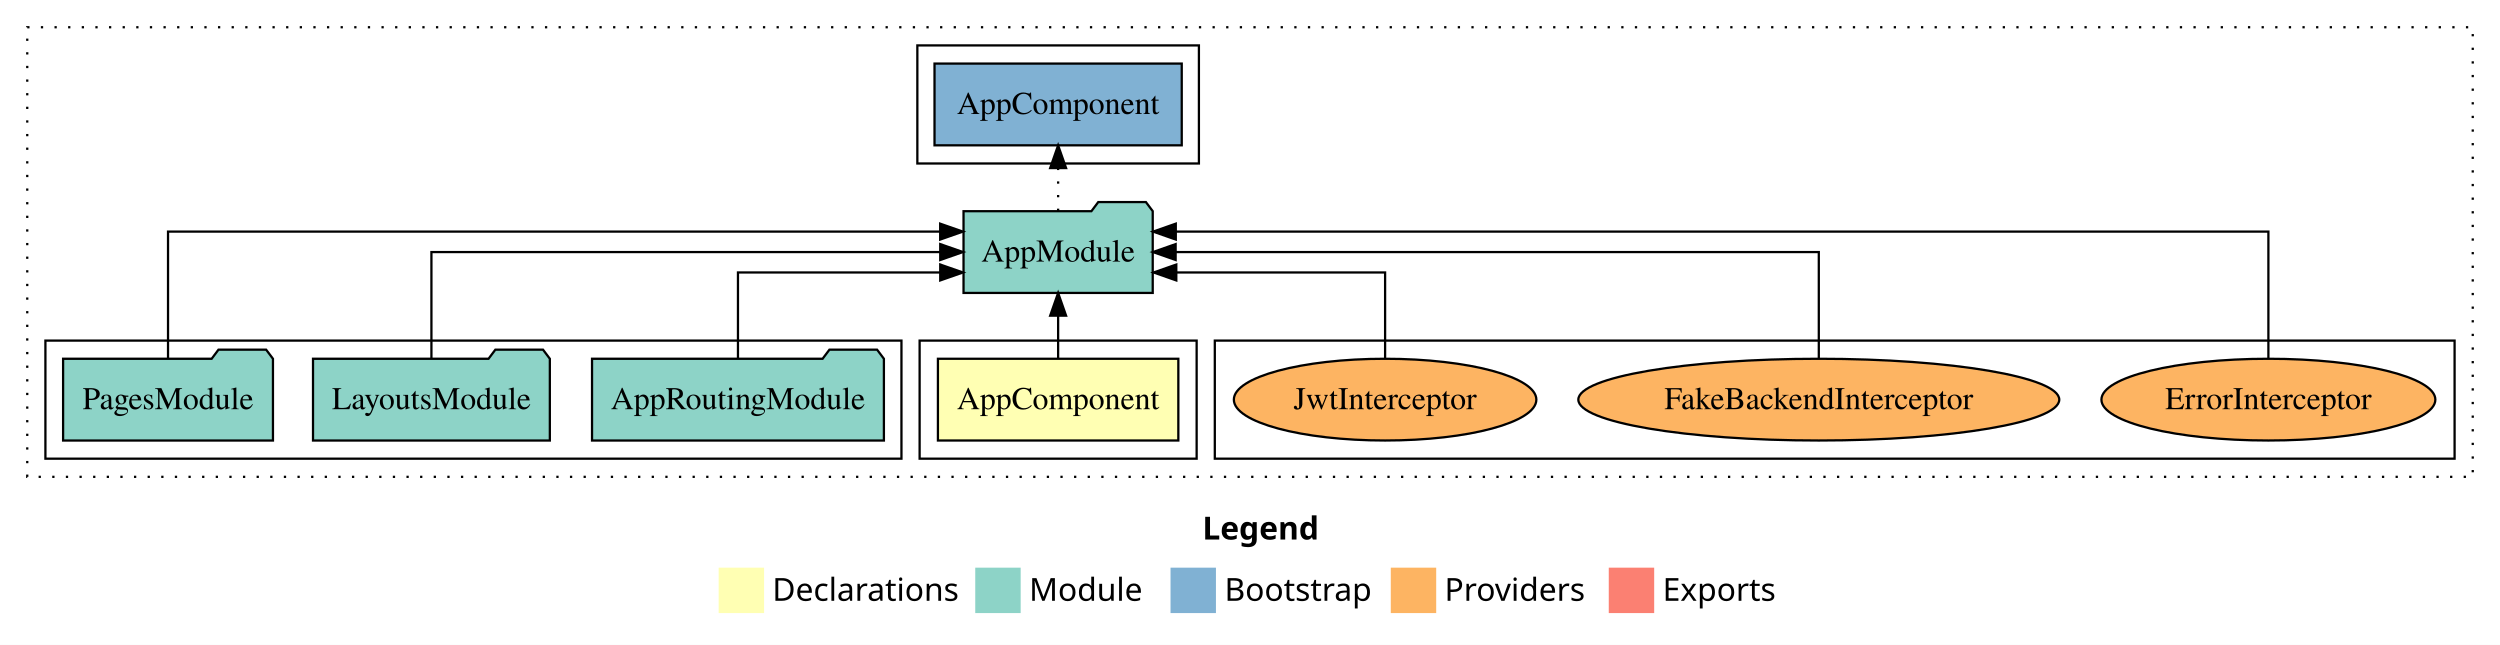
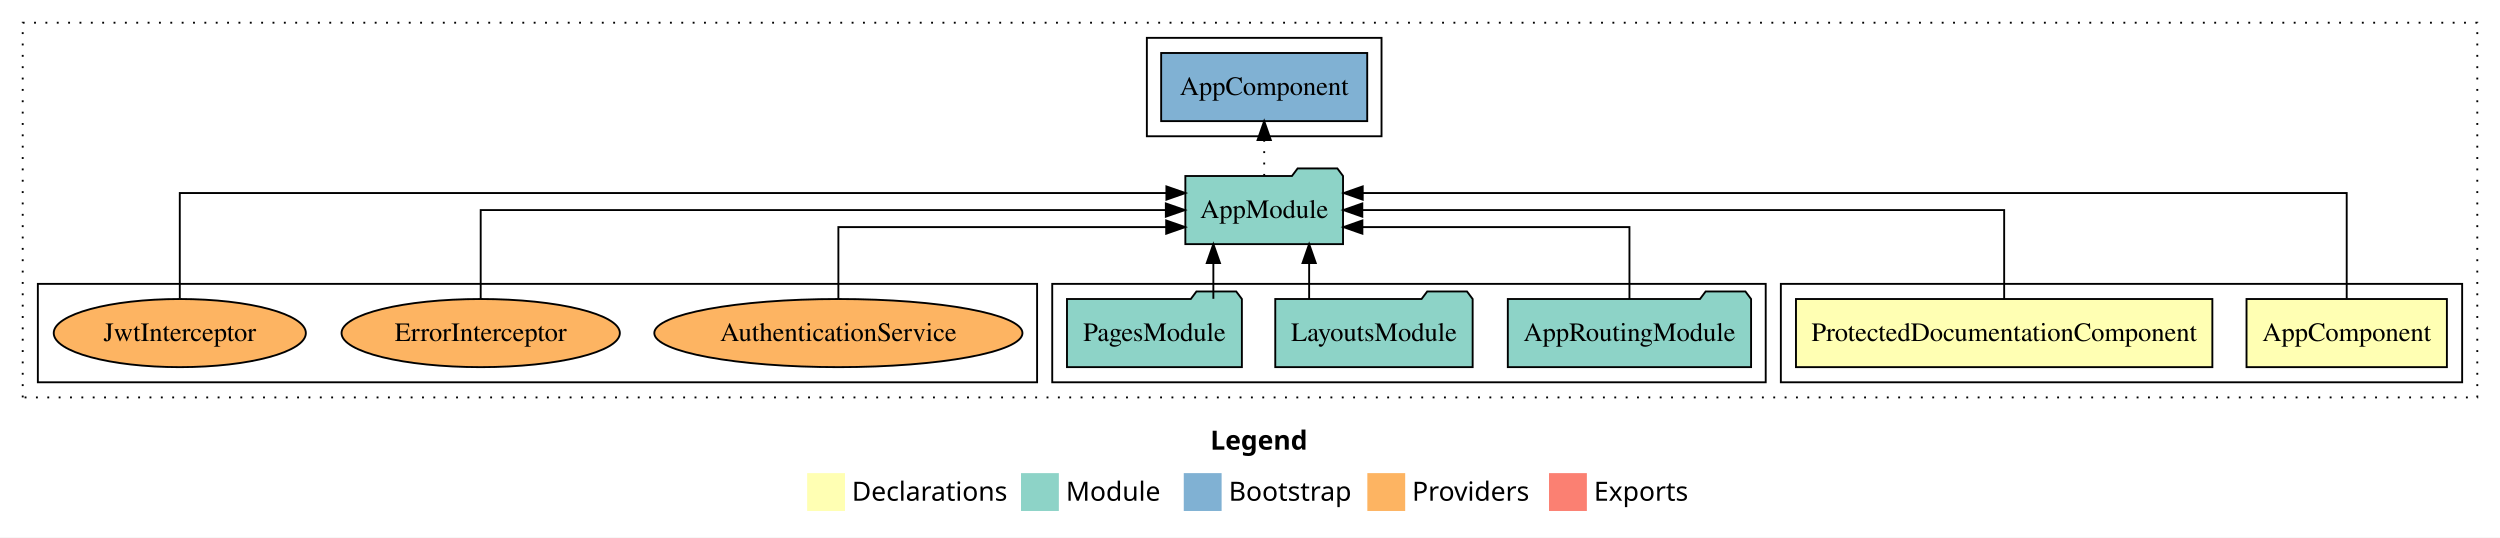
- <svg xmlns="http://www.w3.org/2000/svg" width="1101pt" height="284pt" viewBox="0.00 0.00 1101.00 284.00">
+ <svg xmlns="http://www.w3.org/2000/svg" width="1321pt" height="284pt" viewBox="0.00 0.00 1321.00 284.00">
  <g id="graph0" class="graph" transform="scale(1 1) rotate(0) translate(4 280)">
-     <polygon fill="white" stroke="transparent" points="-4,4 -4,-280 1097,-280 1097,4 -4,4" />
-     <text text-anchor="start" x="525.51" y="-42.4" font-family="Times-12" font-weight="bold" font-size="14.00">Legend</text>
-     <polygon fill="#ffffb3" stroke="transparent" points="312.5,-10 312.5,-30 332.5,-30 332.5,-10 312.5,-10" />
-     <text text-anchor="start" x="336.13" y="-15.4" font-family="Times-12" font-size="14.00">  Declarations</text>
-     <polygon fill="#8dd3c7" stroke="transparent" points="425.5,-10 425.5,-30 445.5,-30 445.5,-10 425.5,-10" />
-     <text text-anchor="start" x="449.23" y="-15.4" font-family="Times-12" font-size="14.00">  Module</text>
-     <polygon fill="#80b1d3" stroke="transparent" points="511.5,-10 511.5,-30 531.5,-30 531.5,-10 511.5,-10" />
-     <text text-anchor="start" x="535.28" y="-15.4" font-family="Times-12" font-size="14.00">  Bootstrap</text>
-     <polygon fill="#fdb462" stroke="transparent" points="608.5,-10 608.5,-30 628.5,-30 628.5,-10 608.5,-10" />
-     <text text-anchor="start" x="632.17" y="-15.4" font-family="Times-12" font-size="14.00">  Providers</text>
-     <polygon fill="#fb8072" stroke="transparent" points="704.5,-10 704.5,-30 724.5,-30 724.5,-10 704.5,-10" />
-     <text text-anchor="start" x="728.23" y="-15.4" font-family="Times-12" font-size="14.00">  Exports</text>
+     <polygon fill="white" stroke="transparent" points="-4,4 -4,-280 1317,-280 1317,4 -4,4" />
+     <text text-anchor="start" x="635.51" y="-42.4" font-family="Times-12" font-weight="bold" font-size="14.00">Legend</text>
+     <polygon fill="#ffffb3" stroke="transparent" points="422.5,-10 422.5,-30 442.5,-30 442.5,-10 422.5,-10" />
+     <text text-anchor="start" x="446.13" y="-15.4" font-family="Times-12" font-size="14.00">  Declarations</text>
+     <polygon fill="#8dd3c7" stroke="transparent" points="535.5,-10 535.5,-30 555.5,-30 555.5,-10 535.5,-10" />
+     <text text-anchor="start" x="559.23" y="-15.4" font-family="Times-12" font-size="14.00">  Module</text>
+     <polygon fill="#80b1d3" stroke="transparent" points="621.5,-10 621.5,-30 641.5,-30 641.5,-10 621.5,-10" />
+     <text text-anchor="start" x="645.28" y="-15.4" font-family="Times-12" font-size="14.00">  Bootstrap</text>
+     <polygon fill="#fdb462" stroke="transparent" points="718.5,-10 718.5,-30 738.5,-30 738.5,-10 718.5,-10" />
+     <text text-anchor="start" x="742.17" y="-15.4" font-family="Times-12" font-size="14.00">  Providers</text>
+     <polygon fill="#fb8072" stroke="transparent" points="814.5,-10 814.5,-30 834.5,-30 834.5,-10 814.5,-10" />
+     <text text-anchor="start" x="838.23" y="-15.4" font-family="Times-12" font-size="14.00">  Exports</text>
    <g id="clust1" class="cluster">
-       <polygon fill="none" stroke="black" stroke-dasharray="1,5" points="8,-70 8,-268 1085,-268 1085,-70 8,-70" />
+       <polygon fill="none" stroke="black" stroke-dasharray="1,5" points="8,-70 8,-268 1305,-268 1305,-70 8,-70" />
+     </g>
+     <g id="clust2" class="cluster">
+       <polygon fill="none" stroke="black" points="937,-78 937,-130 1297,-130 1297,-78 937,-78" />
+     </g>
+     <g id="clust5" class="cluster">
+       <polygon fill="none" stroke="black" points="552,-78 552,-130 929,-130 929,-78 552,-78" />
    </g>
    <g id="clust7" class="cluster">
-       <polygon fill="none" stroke="black" points="531,-78 531,-130 1077,-130 1077,-78 531,-78" />
+       <polygon fill="none" stroke="black" points="602,-208 602,-260 726,-260 726,-208 602,-208" />
    </g>
-     <g id="clust2" class="cluster">
-       <polygon fill="none" stroke="black" points="401,-78 401,-130 523,-130 523,-78 401,-78" />
-     </g>
-     <g id="clust6" class="cluster">
-       <polygon fill="none" stroke="black" points="400,-208 400,-260 524,-260 524,-208 400,-208" />
-     </g>
-     <g id="clust4" class="cluster">
-       <polygon fill="none" stroke="black" points="16,-78 16,-130 393,-130 393,-78 16,-78" />
+     <g id="clust8" class="cluster">
+       <polygon fill="none" stroke="black" points="16,-78 16,-130 544,-130 544,-78 16,-78" />
    </g>
    <g id="node1" class="node">
-       <polygon fill="#ffffb3" stroke="black" points="514.94,-122 409.06,-122 409.06,-86 514.94,-86 514.94,-122" />
-       <text text-anchor="middle" x="462" y="-99.8" font-family="Times,serif" font-size="14.00">AppComponent</text>
+       <polygon fill="#ffffb3" stroke="black" points="1288.94,-122 1183.06,-122 1183.06,-86 1288.94,-86 1288.94,-122" />
+       <text text-anchor="middle" x="1236" y="-99.8" font-family="Times,serif" font-size="14.00">AppComponent</text>
+     </g>
+     <g id="node3" class="node">
+       <polygon fill="#8dd3c7" stroke="black" points="705.66,-187 702.66,-191 681.66,-191 678.66,-187 622.34,-187 622.34,-151 705.66,-151 705.66,-187" />
+       <text text-anchor="middle" x="664" y="-164.8" font-family="Times,serif" font-size="14.00">AppModule</text>
+     </g>
+     <g id="edge1" class="edge">
+       <path fill="none" stroke="black" d="M1236,-122.29C1236,-144.21 1236,-178 1236,-178 1236,-178 716.06,-178 716.06,-178" />
+       <polygon fill="black" stroke="black" points="716.06,-174.5 706.06,-178 716.06,-181.5 716.06,-174.5" />
    </g>
    <g id="node2" class="node">
-       <polygon fill="#8dd3c7" stroke="black" points="503.66,-187 500.66,-191 479.66,-191 476.66,-187 420.34,-187 420.34,-151 503.66,-151 503.66,-187" />
-       <text text-anchor="middle" x="462" y="-164.8" font-family="Times,serif" font-size="14.00">AppModule</text>
+       <polygon fill="#ffffb3" stroke="black" points="1165.01,-122 944.99,-122 944.99,-86 1165.01,-86 1165.01,-122" />
+       <text text-anchor="middle" x="1055" y="-99.8" font-family="Times,serif" font-size="14.00">ProtectedDocumentationComponent</text>
    </g>
-     <g id="edge1" class="edge">
-       <path fill="none" stroke="black" d="M462,-122.11C462,-122.11 462,-140.99 462,-140.99" />
-       <polygon fill="black" stroke="black" points="458.5,-140.99 462,-150.99 465.5,-140.99 458.5,-140.99" />
+     <g id="edge2" class="edge">
+       <path fill="none" stroke="black" d="M1055,-122.11C1055,-141.34 1055,-169 1055,-169 1055,-169 715.84,-169 715.84,-169" />
+       <polygon fill="black" stroke="black" points="715.84,-165.5 705.84,-169 715.84,-172.5 715.84,-165.5" />
+     </g>
+     <g id="node7" class="node">
+       <polygon fill="#80b1d3" stroke="black" points="718.44,-252 609.56,-252 609.56,-216 718.44,-216 718.44,-252" />
+       <text text-anchor="middle" x="664" y="-229.8" font-family="Times,serif" font-size="14.00">AppComponent </text>
+     </g>
+     <g id="edge6" class="edge">
+       <path fill="none" stroke="black" stroke-dasharray="1,5" d="M664,-187.11C664,-187.11 664,-205.99 664,-205.99" />
+       <polygon fill="black" stroke="black" points="660.5,-205.99 664,-215.99 667.5,-205.99 660.5,-205.99" />
+     </g>
+     <g id="node4" class="node">
+       <polygon fill="#8dd3c7" stroke="black" points="921.27,-122 918.27,-126 897.27,-126 894.27,-122 792.73,-122 792.73,-86 921.27,-86 921.27,-122" />
+       <text text-anchor="middle" x="857" y="-99.8" font-family="Times,serif" font-size="14.00">AppRoutingModule</text>
+     </g>
+     <g id="edge3" class="edge">
+       <path fill="none" stroke="black" d="M857,-122.03C857,-138.4 857,-160 857,-160 857,-160 715.88,-160 715.88,-160" />
+       <polygon fill="black" stroke="black" points="715.88,-156.5 705.88,-160 715.88,-163.5 715.88,-156.5" />
+     </g>
+     <g id="node5" class="node">
+       <polygon fill="#8dd3c7" stroke="black" points="774.15,-122 771.15,-126 750.15,-126 747.15,-122 669.85,-122 669.85,-86 774.15,-86 774.15,-122" />
+       <text text-anchor="middle" x="722" y="-99.8" font-family="Times,serif" font-size="14.00">LayoutsModule</text>
+     </g>
+     <g id="edge4" class="edge">
+       <path fill="none" stroke="black" d="M687.75,-122.11C687.75,-122.11 687.75,-140.99 687.75,-140.99" />
+       <polygon fill="black" stroke="black" points="684.25,-140.99 687.75,-150.99 691.25,-140.99 684.25,-140.99" />
    </g>
    <g id="node6" class="node">
-       <polygon fill="#80b1d3" stroke="black" points="516.44,-252 407.56,-252 407.56,-216 516.44,-216 516.44,-252" />
-       <text text-anchor="middle" x="462" y="-229.8" font-family="Times,serif" font-size="14.00">AppComponent </text>
+       <polygon fill="#8dd3c7" stroke="black" points="652.21,-122 649.21,-126 628.21,-126 625.21,-122 559.79,-122 559.79,-86 652.21,-86 652.21,-122" />
+       <text text-anchor="middle" x="606" y="-99.8" font-family="Times,serif" font-size="14.00">PagesModule</text>
    </g>
    <g id="edge5" class="edge">
-       <path fill="none" stroke="black" stroke-dasharray="1,5" d="M462,-187.11C462,-187.11 462,-205.99 462,-205.99" />
-       <polygon fill="black" stroke="black" points="458.5,-205.99 462,-215.99 465.5,-205.99 458.5,-205.99" />
-     </g>
-     <g id="node3" class="node">
-       <polygon fill="#8dd3c7" stroke="black" points="385.27,-122 382.27,-126 361.27,-126 358.27,-122 256.73,-122 256.73,-86 385.27,-86 385.27,-122" />
-       <text text-anchor="middle" x="321" y="-99.8" font-family="Times,serif" font-size="14.00">AppRoutingModule</text>
-     </g>
-     <g id="edge2" class="edge">
-       <path fill="none" stroke="black" d="M321,-122.03C321,-138.4 321,-160 321,-160 321,-160 410.08,-160 410.08,-160" />
-       <polygon fill="black" stroke="black" points="410.08,-163.5 420.08,-160 410.08,-156.5 410.08,-163.5" />
-     </g>
-     <g id="node4" class="node">
-       <polygon fill="#8dd3c7" stroke="black" points="238.15,-122 235.15,-126 214.15,-126 211.15,-122 133.85,-122 133.85,-86 238.15,-86 238.15,-122" />
-       <text text-anchor="middle" x="186" y="-99.8" font-family="Times,serif" font-size="14.00">LayoutsModule</text>
-     </g>
-     <g id="edge3" class="edge">
-       <path fill="none" stroke="black" d="M186,-122.11C186,-141.34 186,-169 186,-169 186,-169 410.08,-169 410.08,-169" />
-       <polygon fill="black" stroke="black" points="410.08,-172.5 420.08,-169 410.08,-165.5 410.08,-172.5" />
-     </g>
-     <g id="node5" class="node">
-       <polygon fill="#8dd3c7" stroke="black" points="116.21,-122 113.21,-126 92.21,-126 89.21,-122 23.79,-122 23.79,-86 116.21,-86 116.21,-122" />
-       <text text-anchor="middle" x="70" y="-99.8" font-family="Times,serif" font-size="14.00">PagesModule</text>
-     </g>
-     <g id="edge4" class="edge">
-       <path fill="none" stroke="black" d="M70,-122.29C70,-144.21 70,-178 70,-178 70,-178 410.05,-178 410.05,-178" />
-       <polygon fill="black" stroke="black" points="410.05,-181.5 420.05,-178 410.05,-174.5 410.05,-181.5" />
-     </g>
-     <g id="node7" class="node">
-       <ellipse fill="#fdb462" stroke="black" cx="995" cy="-104" rx="73.53" ry="18" />
-       <text text-anchor="middle" x="995" y="-99.8" font-family="Times,serif" font-size="14.00">ErrorInterceptor</text>
-     </g>
-     <g id="edge6" class="edge">
-       <path fill="none" stroke="black" d="M995,-122.29C995,-144.21 995,-178 995,-178 995,-178 513.82,-178 513.82,-178" />
-       <polygon fill="black" stroke="black" points="513.82,-174.5 503.82,-178 513.82,-181.5 513.82,-174.5" />
+       <path fill="none" stroke="black" d="M637.14,-122.11C637.14,-122.11 637.14,-140.99 637.14,-140.99" />
+       <polygon fill="black" stroke="black" points="633.64,-140.99 637.14,-150.99 640.64,-140.99 633.64,-140.99" />
    </g>
    <g id="node8" class="node">
-       <ellipse fill="#fdb462" stroke="black" cx="797" cy="-104" rx="105.9" ry="18" />
-       <text text-anchor="middle" x="797" y="-99.8" font-family="Times,serif" font-size="14.00">FakeBackendInterceptor</text>
+       <ellipse fill="#fdb462" stroke="black" cx="439" cy="-104" rx="97.27" ry="18" />
+       <text text-anchor="middle" x="439" y="-99.8" font-family="Times,serif" font-size="14.00">AuthenticationService</text>
    </g>
    <g id="edge7" class="edge">
-       <path fill="none" stroke="black" d="M797,-122.11C797,-141.34 797,-169 797,-169 797,-169 513.75,-169 513.75,-169" />
-       <polygon fill="black" stroke="black" points="513.75,-165.5 503.75,-169 513.75,-172.5 513.75,-165.5" />
+       <path fill="none" stroke="black" d="M439,-122.03C439,-138.4 439,-160 439,-160 439,-160 612.21,-160 612.21,-160" />
+       <polygon fill="black" stroke="black" points="612.21,-163.5 622.21,-160 612.21,-156.5 612.21,-163.5" />
    </g>
    <g id="node9" class="node">
-       <ellipse fill="#fdb462" stroke="black" cx="606" cy="-104" rx="66.61" ry="18" />
-       <text text-anchor="middle" x="606" y="-99.8" font-family="Times,serif" font-size="14.00">JwtInterceptor</text>
+       <ellipse fill="#fdb462" stroke="black" cx="250" cy="-104" rx="73.53" ry="18" />
+       <text text-anchor="middle" x="250" y="-99.8" font-family="Times,serif" font-size="14.00">ErrorInterceptor</text>
    </g>
    <g id="edge8" class="edge">
-       <path fill="none" stroke="black" d="M606,-122.03C606,-138.4 606,-160 606,-160 606,-160 514.04,-160 514.04,-160" />
-       <polygon fill="black" stroke="black" points="514.04,-156.5 504.04,-160 514.04,-163.5 514.04,-156.5" />
+       <path fill="none" stroke="black" d="M250,-122.11C250,-141.34 250,-169 250,-169 250,-169 612.03,-169 612.03,-169" />
+       <polygon fill="black" stroke="black" points="612.03,-172.5 622.03,-169 612.03,-165.5 612.03,-172.5" />
+     </g>
+     <g id="node10" class="node">
+       <ellipse fill="#fdb462" stroke="black" cx="91" cy="-104" rx="66.61" ry="18" />
+       <text text-anchor="middle" x="91" y="-99.8" font-family="Times,serif" font-size="14.00">JwtInterceptor</text>
+     </g>
+     <g id="edge9" class="edge">
+       <path fill="none" stroke="black" d="M91,-122.29C91,-144.21 91,-178 91,-178 91,-178 612.33,-178 612.33,-178" />
+       <polygon fill="black" stroke="black" points="612.33,-181.5 622.33,-178 612.33,-174.5 612.33,-181.5" />
    </g>
  </g>
</svg>
